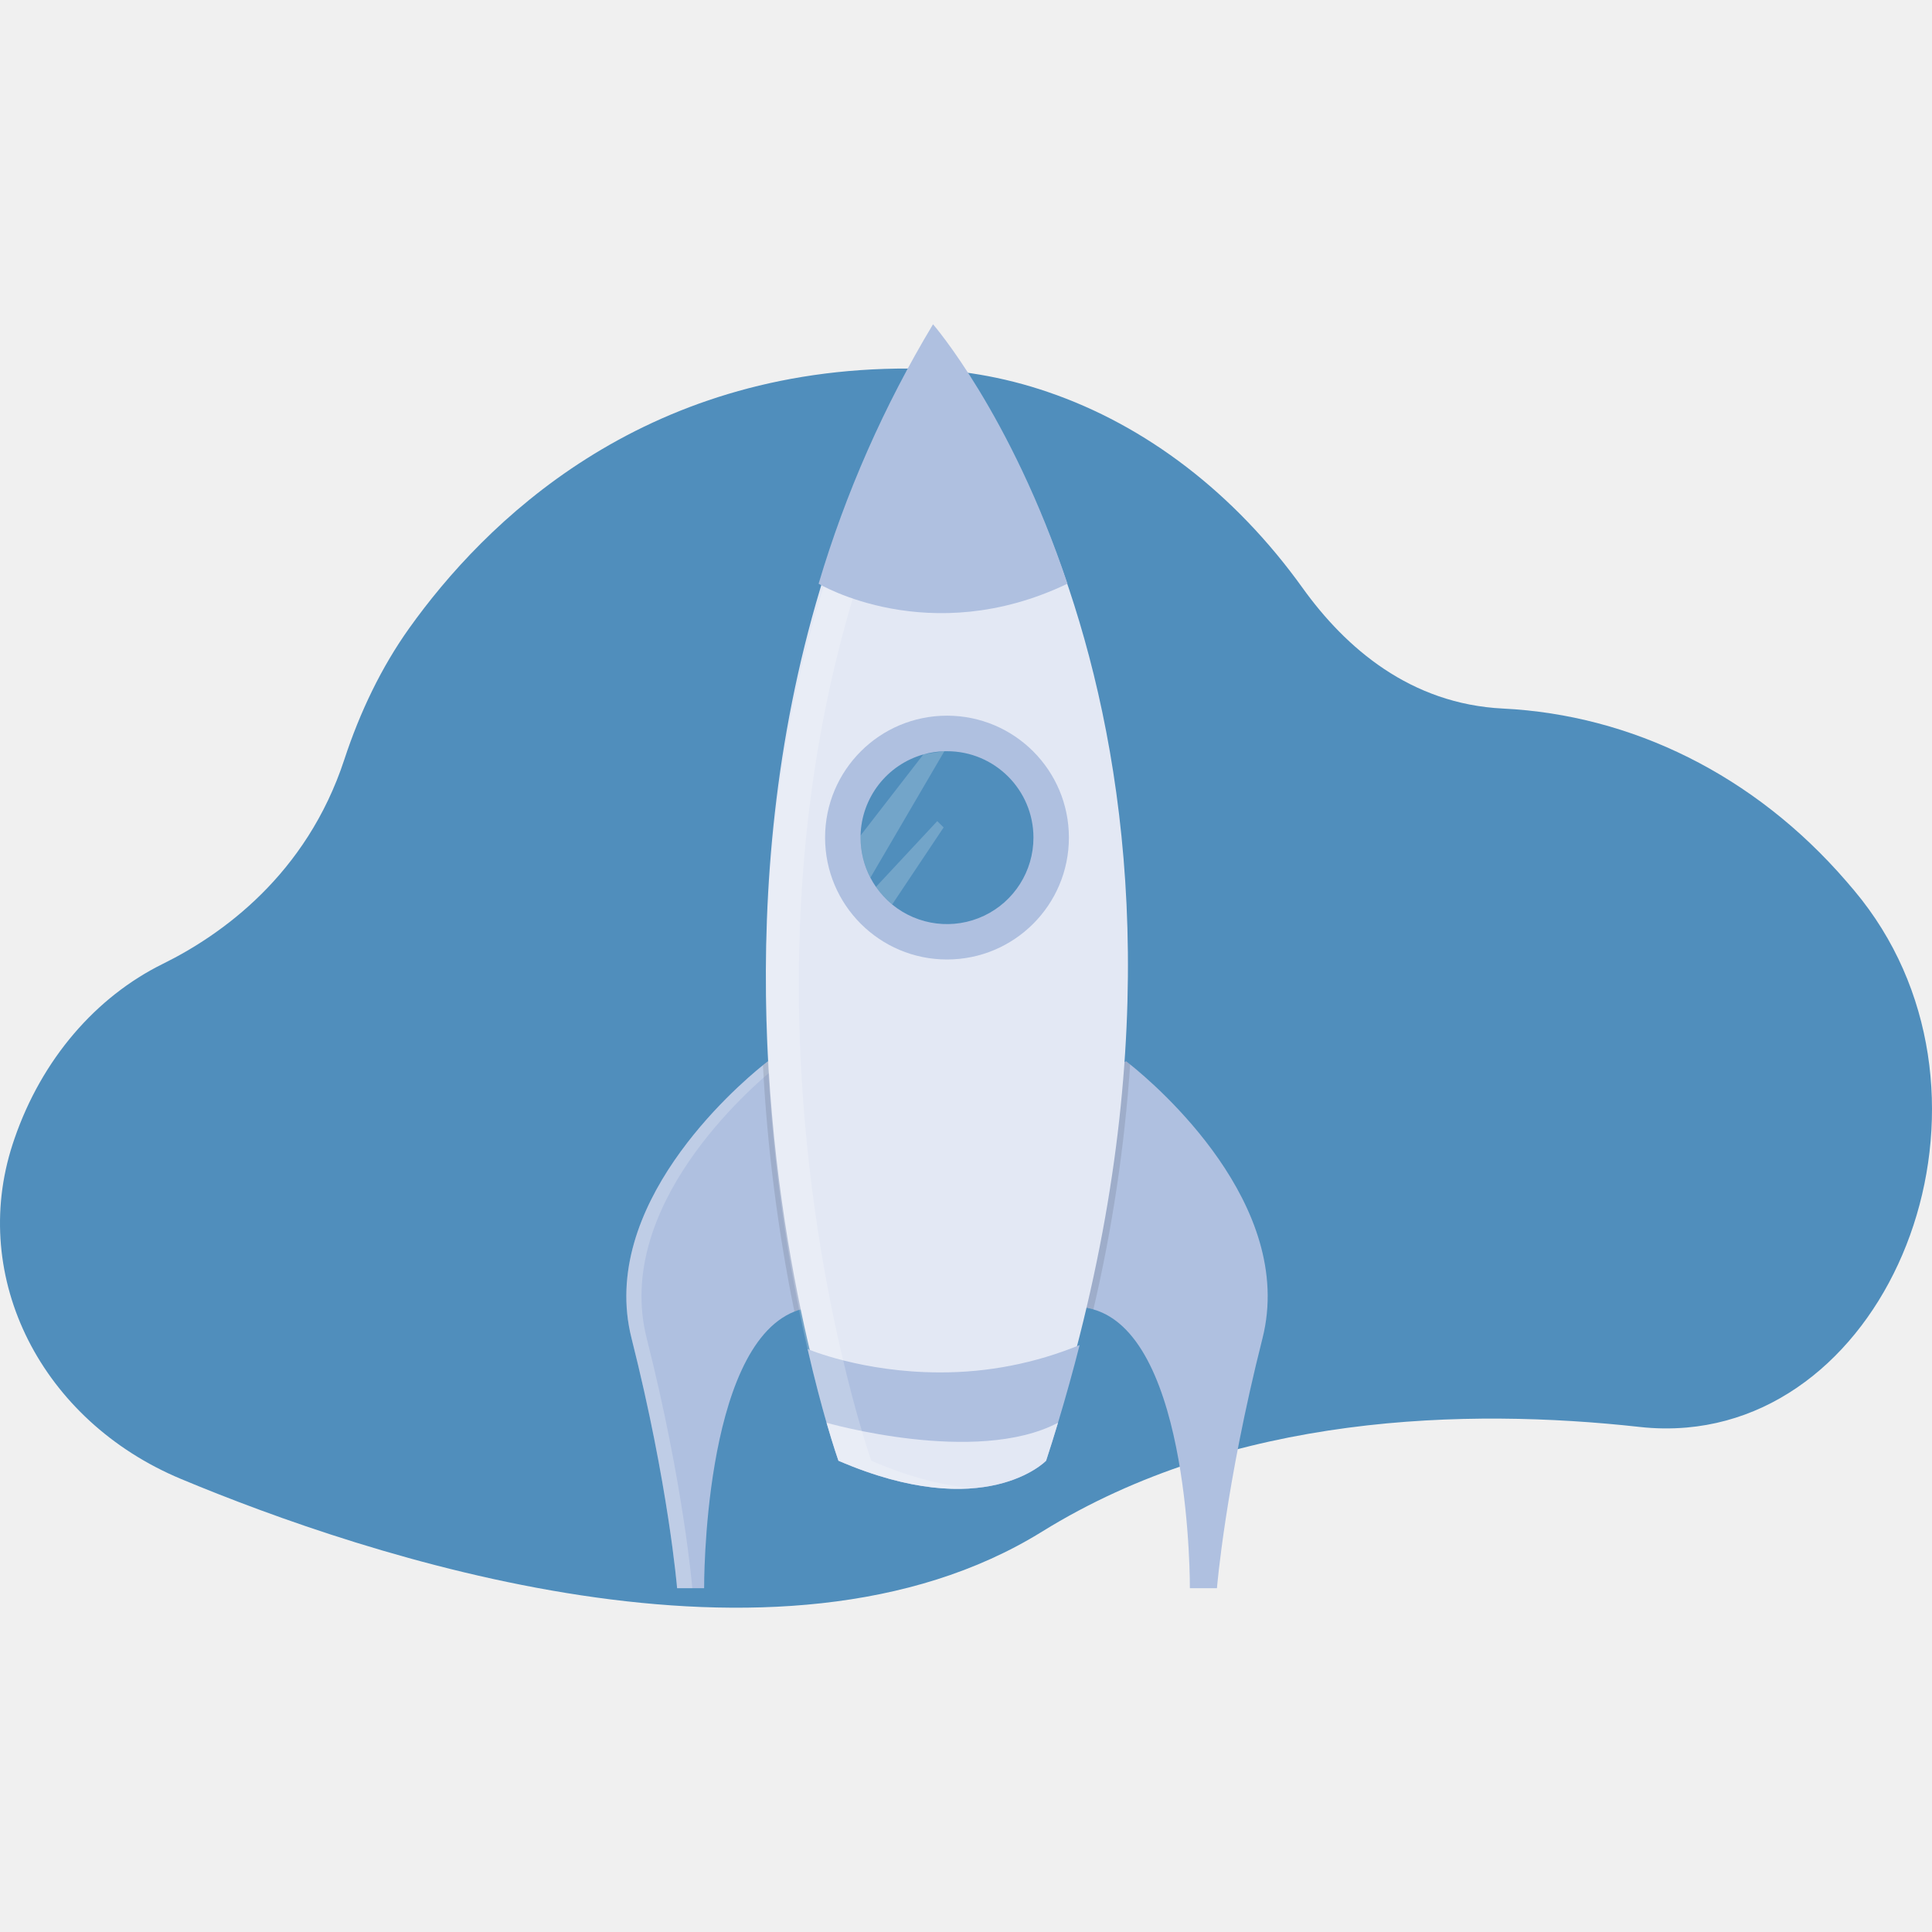
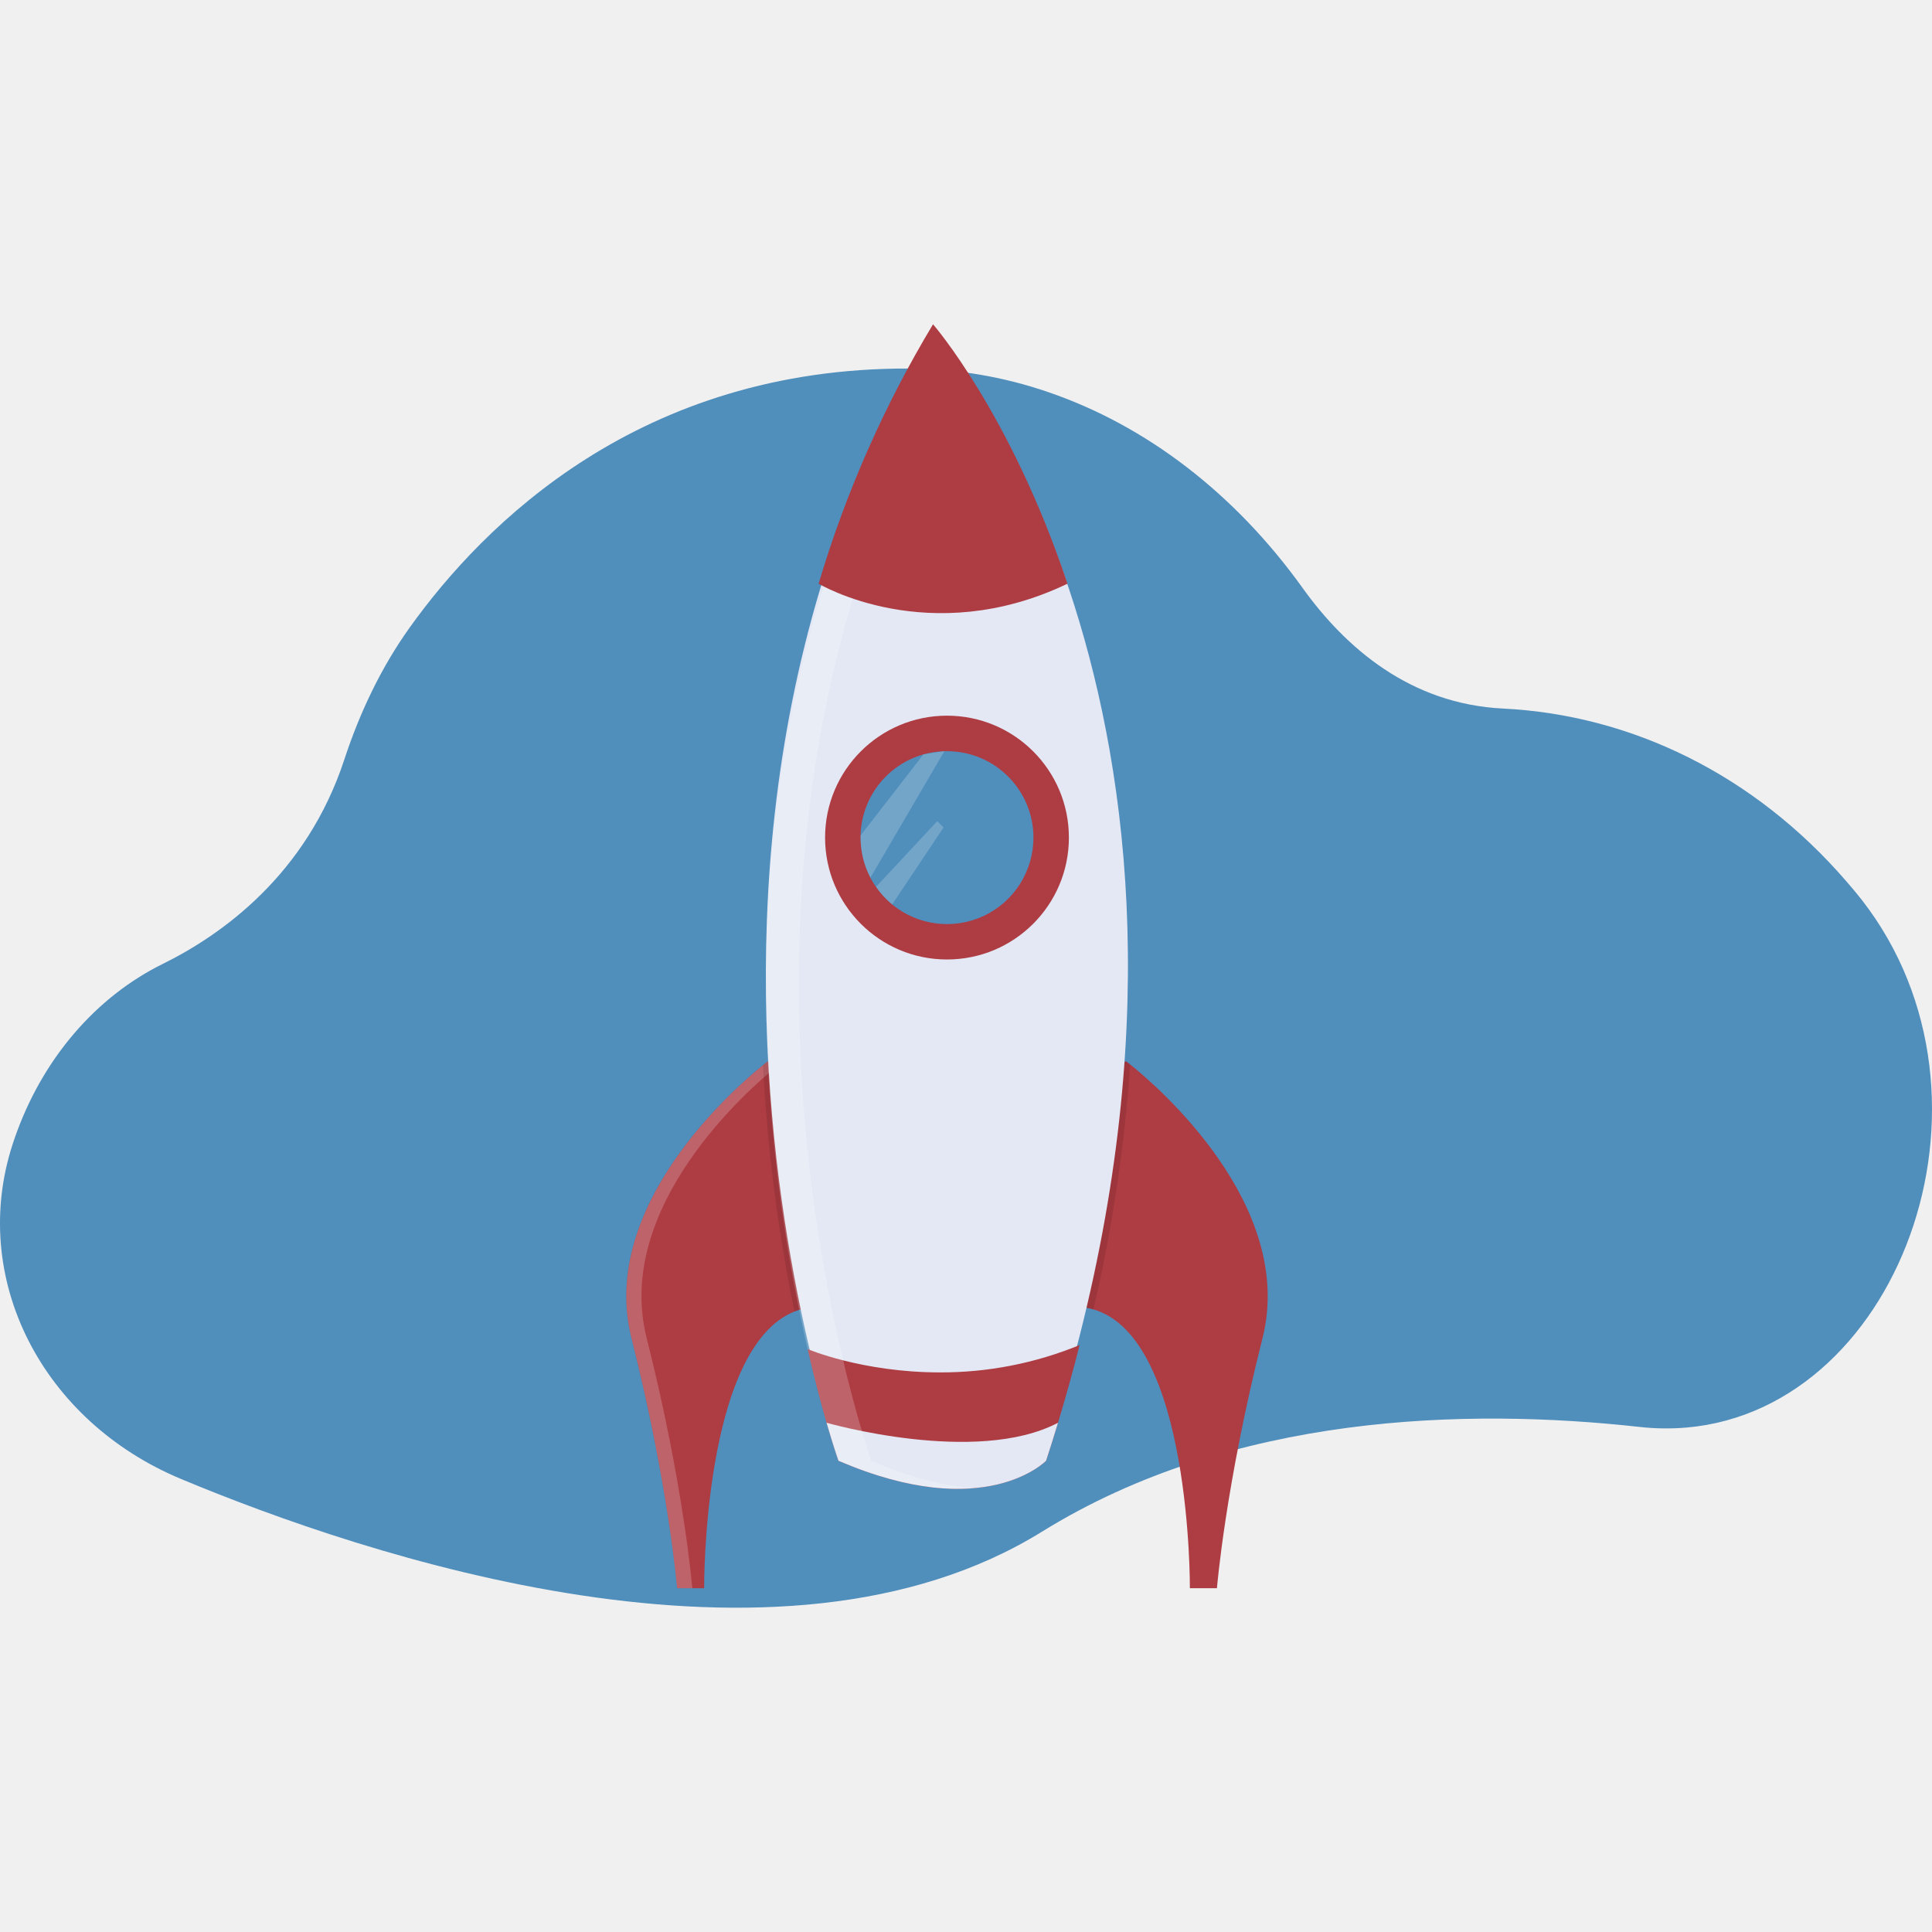
<svg xmlns="http://www.w3.org/2000/svg" width="150px" height="150px" viewBox="0 0 1135.201 754.114">
  <g id="Grupo_1" data-name="Grupo 1" transform="translate(-331 -202)">
    <path id="Trazado_1" data-name="Trazado 1" d="M991.018,751.253a139.963,139.963,0,0,1-27.7-.37c-101.12-11.18-238.82-8-351.07,61.55-155.24,96.17-398.53,13.84-505.85-30.95-82-34.21-124.57-118-99-196.65.36-1.11.73-2.22,1.12-3.33,16.09-46.74,47.85-83.32,87.18-102.71,34.28-16.9,84.33-52.19,106.6-120,9.2-28,21.82-54.34,38.21-77.3C284.4,220,376.278,128.433,534.3,129a254.63,254.63,0,0,1,81.41,13.78c57.73,19.67,109.87,59.66,149.63,115.1,25.37,35.36,63.39,68.23,117.82,70.91,75.54,3.74,147.632,38.91,201.712,101.5,1.56,1.8,3.1,3.61,4.64,5.44C1185.8,550.443,1118.92,740.073,991.018,751.253Z" transform="translate(331 99)" fill="#508ebc" />
    <g id="rocket">
-       <path id="Trazado_2" data-name="Trazado 2" d="M457.583,510.1s8-1.83,13.22,3.55c0,0-3.37,3-11.27-.33Z" transform="translate(305 202)" fill="#6c63ff" />
-       <path id="Trazado_3" data-name="Trazado 3" d="M500.273,577.96a38.273,38.273,0,0,0-7.5,2.14c-53.94,21.54-53.04,162.54-53.04,162.54h-15.88s-5-60.51-26.79-146.84c-19.63-77.67,60.88-147.28,77.23-160.48,1.84-1.47,2.86-2.25,2.86-2.25C558.243,462.87,500.273,577.96,500.273,577.96Z" transform="translate(305 202)" fill="#afc0e0" />
+       <path id="Trazado_2" data-name="Trazado 2" d="M457.583,510.1s8-1.83,13.22,3.55c0,0-3.37,3-11.27-.33Z" transform="translate(305 202)" fill="#AE3C43" />
+       <path id="Trazado_3" data-name="Trazado 3" d="M500.273,577.96a38.273,38.273,0,0,0-7.5,2.14c-53.94,21.54-53.04,162.54-53.04,162.54h-15.88s-5-60.51-26.79-146.84c-19.63-77.67,60.88-147.28,77.23-160.48,1.84-1.47,2.86-2.25,2.86-2.25C558.243,462.87,500.273,577.96,500.273,577.96Z" transform="translate(305 202)" fill="#AE3C43" />
      <path id="Trazado_4" data-name="Trazado 4" d="M483.053,435.52c-1.87-.86-3.8-1.68-5.85-2.43,0,0-1,.78-2.86,2.25-16.35,13.2-96.86,82.81-77.23,160.48,21.79,86.33,26.74,146.82,26.74,146.82h8.93s-4.95-60.51-26.79-146.84C386.443,518.49,466.173,449.14,483.053,435.52Z" transform="translate(305 202)" fill="#fff" opacity="0.2" />
-       <path id="Trazado_5" data-name="Trazado 5" d="M767.813,595.82c-21.84,86.33-26.76,146.82-26.76,146.82h-15.91s1-147.36-56.73-163.81a31.472,31.472,0,0,0-3.81-.89s-58-115.09,23.12-144.87c0,0,.82.61,2.3,1.8C705.053,446.9,787.663,517.25,767.813,595.82Z" transform="translate(305 202)" fill="#afc0e0" />
+       <path id="Trazado_5" data-name="Trazado 5" d="M767.813,595.82c-21.84,86.33-26.76,146.82-26.76,146.82h-15.91s1-147.36-56.73-163.81a31.472,31.472,0,0,0-3.81-.89s-58-115.09,23.12-144.87c0,0,.82.61,2.3,1.8C705.053,446.9,787.663,517.25,767.813,595.82Z" transform="translate(305 202)" fill="#AE3C43" />
      <path id="Trazado_6" data-name="Trazado 6" d="M500.273,577.96a38.273,38.273,0,0,0-7.5,2.14,979.261,979.261,0,0,1-18.48-144.76c1.84-1.47,2.86-2.25,2.86-2.25C558.243,462.87,500.273,577.96,500.273,577.96Z" transform="translate(305 202)" opacity="0.1" />
      <path id="Trazado_7" data-name="Trazado 7" d="M690.053,434.89a900.908,900.908,0,0,1-21.61,144,31.472,31.472,0,0,0-3.81-.89s-58-115.09,23.12-144.87C687.723,433.09,688.543,433.7,690.053,434.89Z" transform="translate(305 202)" opacity="0.1" />
      <path id="Trazado_8" data-name="Trazado 8" d="M660.276,594.78q-8.4,33.139-19.69,68s-35.72,37.21-122,0c0,0-8.62-24.3-18.1-65.61-20.87-90.83-45.9-263.92,7.43-441.71A661.745,661.745,0,0,1,575.1,3s45.56,52.31,79,152.43S708.816,403.5,660.276,594.78Z" transform="translate(305 202)" fill="#e3e8f4" />
-       <path id="Trazado_9" data-name="Trazado 9" d="M582.433,373.23A71.63,71.63,0,1,0,510.8,301.6,71.63,71.63,0,0,0,582.433,373.23Z" transform="translate(305 202)" fill="#afc0e0" />
+       <path id="Trazado_9" data-name="Trazado 9" d="M582.433,373.23A71.63,71.63,0,1,0,510.8,301.6,71.63,71.63,0,0,0,582.433,373.23Z" transform="translate(305 202)" fill="#AE3C43" />
      <path id="Trazado_10" data-name="Trazado 10" d="M633.233,301.64a50.8,50.8,0,0,1-83,39.29,51.34,51.34,0,0,1-9.52-10.33,50,50,0,0,1-3.28-5.39,50.693,50.693,0,0,1-5.79-23.57v-1.21a50.861,50.861,0,0,1,37-47.72,52.532,52.532,0,0,1,12.24-1.86h1.52a50.8,50.8,0,0,1,50.83,50.79Z" transform="translate(305 202)" fill="#508ebc" />
-       <path id="Trazado_11" data-name="Trazado 11" d="M660.363,599.78q-5.7,22.44-12.7,45.65-3.32,11.07-7,22.32s-35.72,37.21-122,0c0,0-2.8-7.89-7-22.32-3.14-10.9-7.05-25.51-11.13-43.29,0,0,32.12,13.71,77.71,13.71a214.091,214.091,0,0,0,82.12-16.07Z" transform="translate(305 202)" fill="#afc0e0" />
+       <path id="Trazado_11" data-name="Trazado 11" d="M660.363,599.78q-5.7,22.44-12.7,45.65-3.32,11.07-7,22.32s-35.72,37.21-122,0c0,0-2.8-7.89-7-22.32-3.14-10.9-7.05-25.51-11.13-43.29,0,0,32.12,13.71,77.71,13.71a214.091,214.091,0,0,0,82.12-16.07Z" transform="translate(305 202)" fill="#AE3C43" />
      <path id="Trazado_12" data-name="Trazado 12" d="M647.663,645.43q-3.32,11.07-7,22.32s-35.72,37.21-122,0c0,0-2.8-7.89-7-22.32C511.653,645.43,599.593,670.73,647.663,645.43Z" transform="translate(305 202)" fill="#e3e8f4" />
      <path id="Trazado_13" data-name="Trazado 13" d="M568.673,252.64l-.11.08-36.9,47.64v1.21a50.7,50.7,0,0,0,5.79,23.57l43.48-74.36Z" transform="translate(305 202)" fill="#fff" opacity="0.2" />
      <path id="Trazado_14" data-name="Trazado 14" d="M580.453,295.64l-30.22,45.25a51.341,51.341,0,0,1-9.52-10.33l36-38.64Z" transform="translate(305 202)" fill="#fff" opacity="0.2" />
      <path id="Trazado_15" data-name="Trazado 15" d="M537.973,667.76s-8.62-24.31-18.1-65.61c-20.87-90.84-45.9-263.93,7.43-441.72a664.145,664.145,0,0,1,58.85-138.09c-6.77-9.49-11-14.33-11-14.33a661.7,661.7,0,0,0-67.2,152.42c-53.33,177.79-28.3,350.88-7.43,441.72,9.48,41.3,18.1,65.61,18.1,65.61,34.09,14.69,60.28,17.77,79.5,16.13C581.7,682.64,561.763,678.01,537.973,667.76Z" transform="translate(305 202)" fill="#fff" opacity="0.2" />
-       <path id="Trazado_16" data-name="Trazado 16" d="M653.22,152.43c-81.27,38.91-146.22,0-146.22,0A661.735,661.735,0,0,1,574.23,0S619.79,52.31,653.22,152.43Z" transform="translate(305 202)" fill="#afc0e0" />
+       <path id="Trazado_16" data-name="Trazado 16" d="M653.22,152.43c-81.27,38.91-146.22,0-146.22,0A661.735,661.735,0,0,1,574.23,0S619.79,52.31,653.22,152.43Z" transform="translate(305 202)" fill="#AE3C43" />
    </g>
  </g>
</svg>
